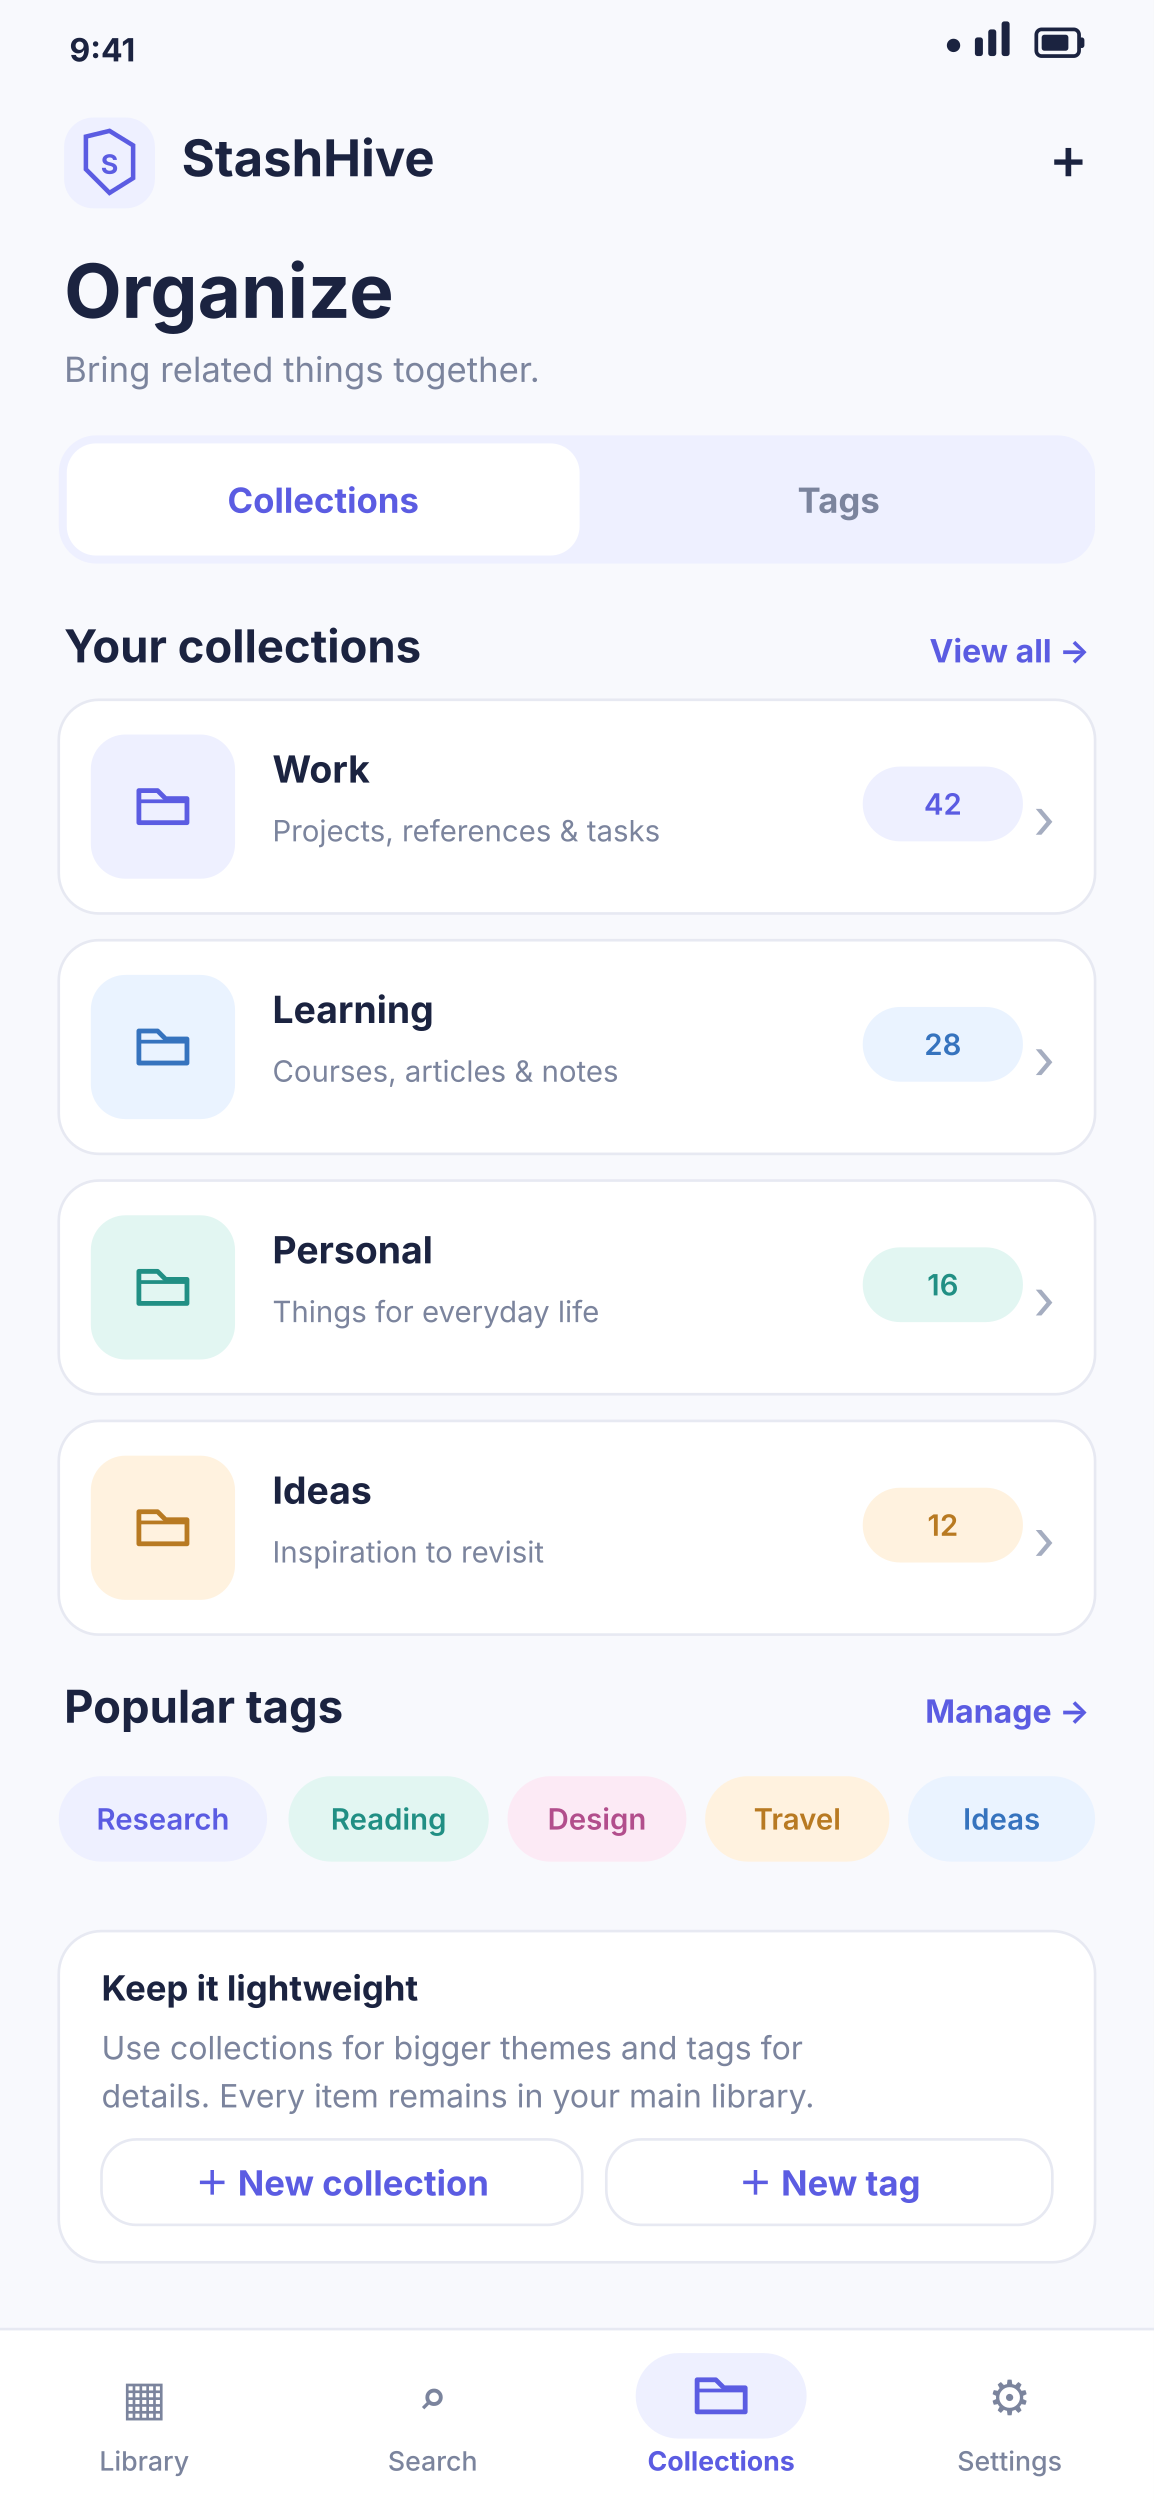
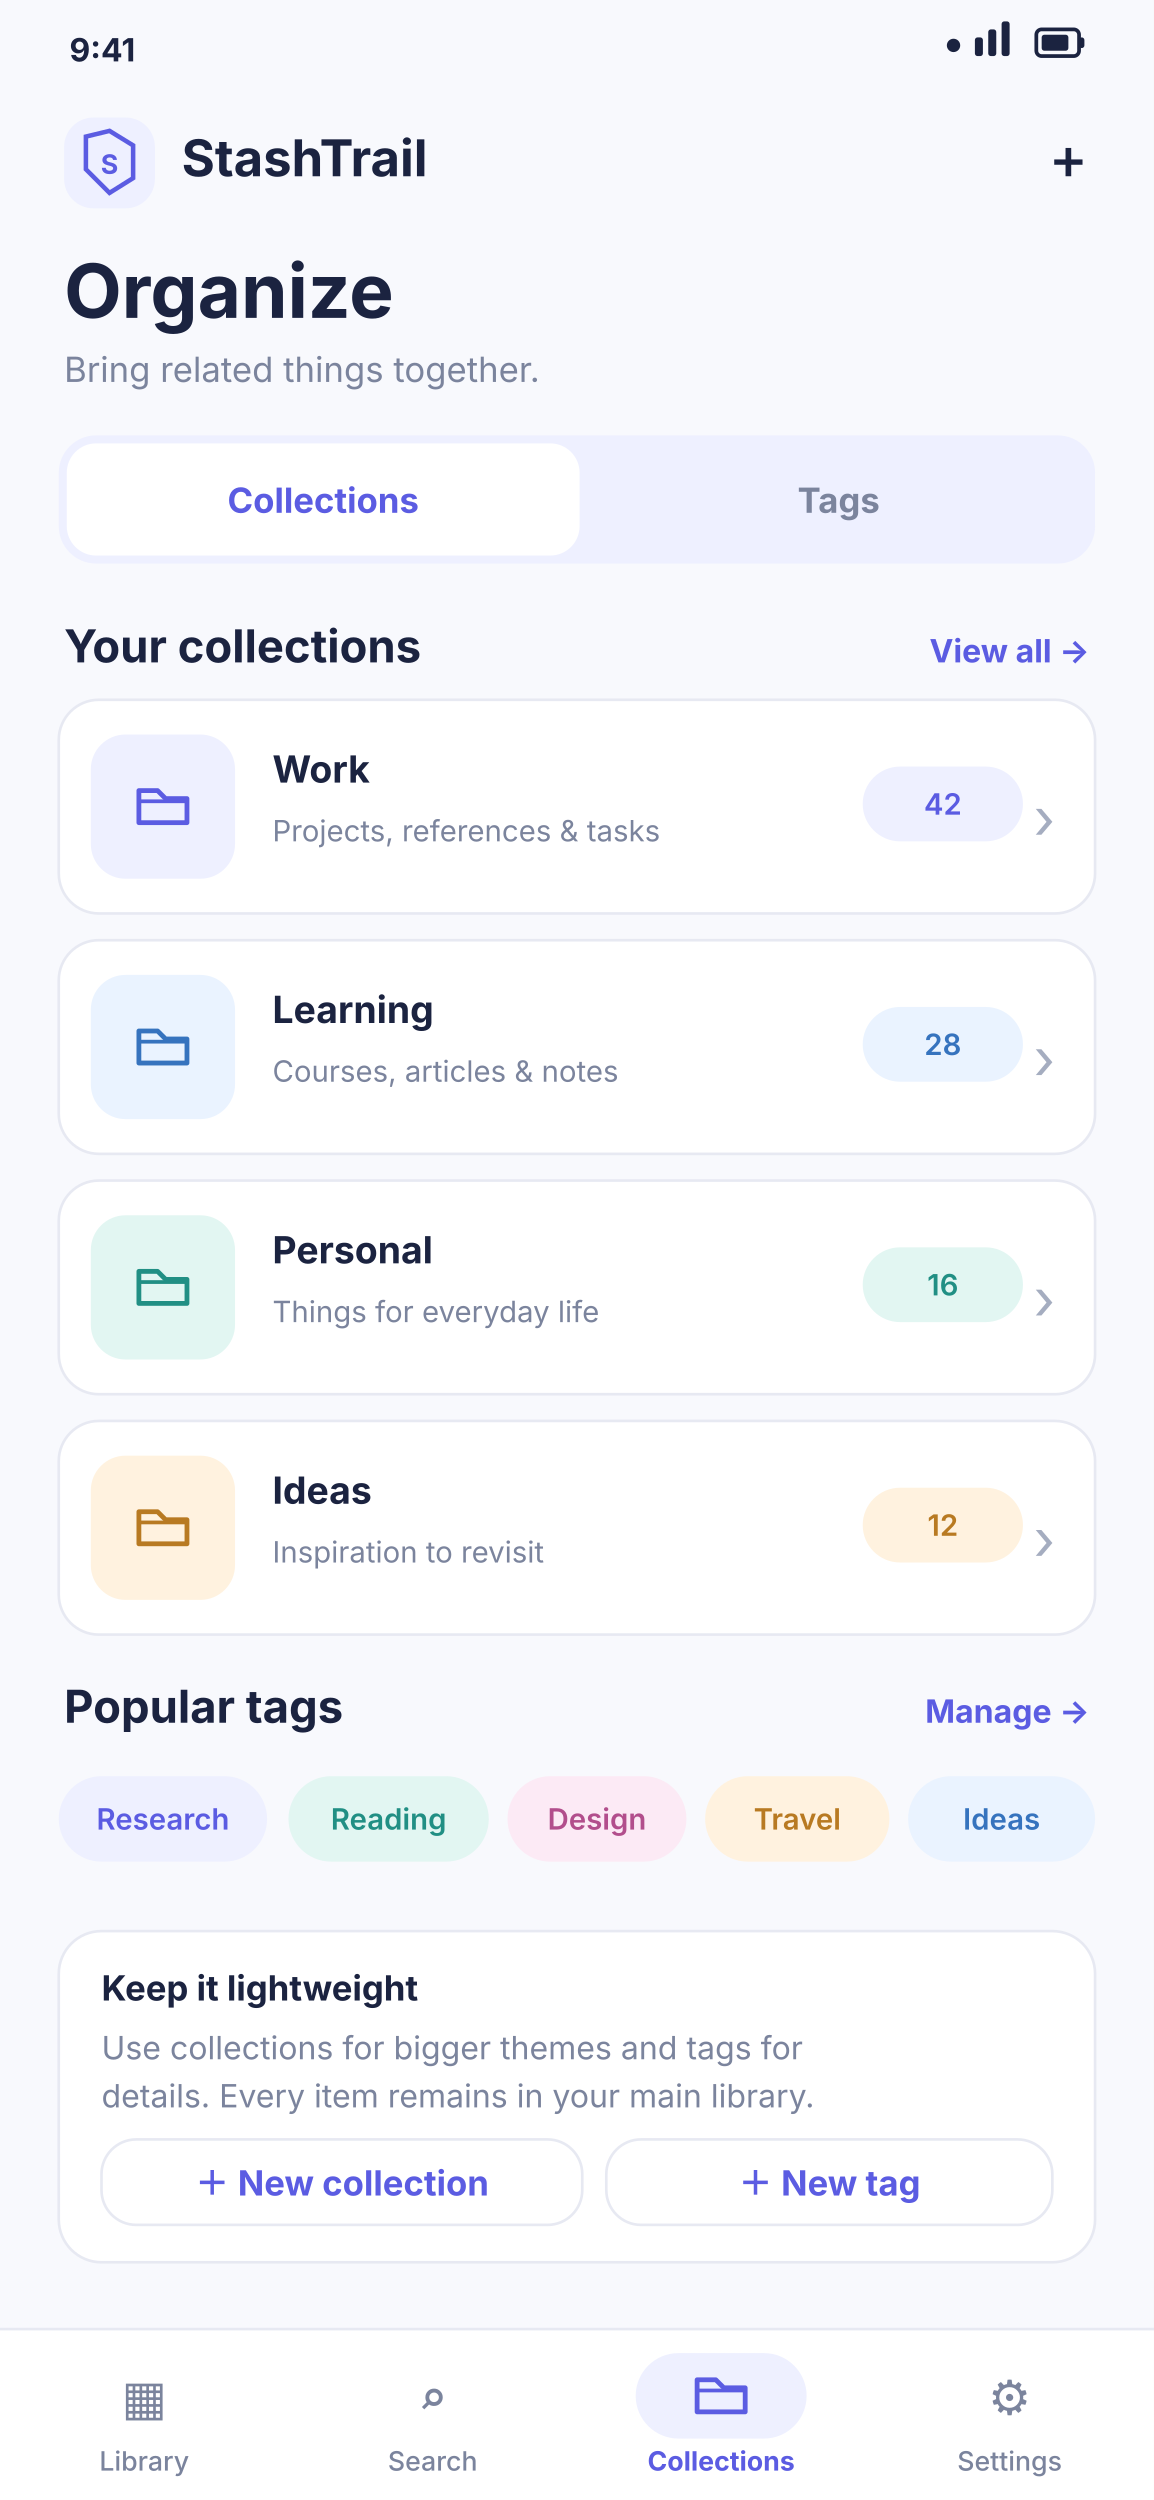
<svg xmlns="http://www.w3.org/2000/svg" width="432" height="936" viewBox="0 0 432 936">
  <defs>
    <linearGradient id="im" x1="0" y1="0" x2="1" y2="1">
      <stop stop-color="#D4DEFF" />
      <stop offset="1" stop-color="#A9E1D7" />
    </linearGradient>
    <linearGradient id="im2" x1="0" y1="0" x2="1" y2="1">
      <stop stop-color="#FBE7D1" />
      <stop offset="1" stop-color="#DBD9FF" />
    </linearGradient>
  </defs>
  <rect x="0" y="0" width="432" height="936" rx="0" fill="#F8F9FD" />
  <text x="26" y="23" font-family="Inter,Arial,sans-serif" font-size="12" font-weight="650" fill="#1B2340" text-anchor="start">9:41</text>
  <circle cx="357" cy="17" r="2.5" fill="#1B2340" />
  <rect x="365" y="14" width="3" height="7" rx="1" fill="#1B2340" />
  <rect x="370" y="11" width="3" height="10" rx="1" fill="#1B2340" />
  <rect x="375" y="8" width="3" height="13" rx="1" fill="#1B2340" />
  <rect x="388" y="11" width="16" height="10" rx="2" fill="none" stroke="#1B2340" stroke-width="1.4" />
  <rect x="404" y="14" width="2" height="4" rx="1" fill="#1B2340" />
  <rect x="390" y="13" width="10" height="6" rx="1" fill="#1B2340" />
  <rect x="24" y="44" width="34" height="34" rx="11" fill="#EEF0FF" />
  <path d="M41 49l8.84 5.44v12.24L41 72.22l-8.84-8.84v-12.24z" stroke="#5B5CE2" stroke-width="1.7" fill="none" />
  <text x="41" y="65.08" font-family="Inter,Arial,sans-serif" font-size="10" font-weight="700" fill="#5B5CE2" text-anchor="middle">S</text>
-   <text x="68" y="66" font-family="Inter,Arial,sans-serif" font-size="19" font-weight="750" fill="#1B2340" text-anchor="start">StashHive</text>
+   <text x="68" y="66" font-family="Inter,Arial,sans-serif" font-size="19" font-weight="750" fill="#1B2340" text-anchor="start">StashTrail</text>
  <text x="400" y="67" font-family="Inter,Arial,sans-serif" font-size="22" font-weight="500" fill="#1B2340" text-anchor="middle">+</text>
  <text x="24" y="119" font-family="Inter,Arial,sans-serif" font-size="28" font-weight="750" fill="#1B2340" text-anchor="start">Organize</text>
  <text x="24" y="143" font-family="Inter,Arial,sans-serif" font-size="13" font-weight="400" fill="#7B849D" text-anchor="start">Bring related things together.</text>
  <rect x="22" y="163" width="388" height="48" rx="14" fill="#EEF0FF" />
  <rect x="25" y="166" width="192" height="42" rx="11" fill="#FFFFFF" />
  <text x="121" y="192" font-family="Inter,Arial,sans-serif" font-size="13" font-weight="700" fill="#5B5CE2" text-anchor="middle">Collections</text>
  <text x="314" y="192" font-family="Inter,Arial,sans-serif" font-size="13" font-weight="650" fill="#7B849D" text-anchor="middle">Tags</text>
  <text x="24" y="248" font-family="Inter,Arial,sans-serif" font-size="17" font-weight="700" fill="#1B2340" text-anchor="start">Your collections</text>
  <text x="408" y="248" font-family="Inter,Arial,sans-serif" font-size="12" font-weight="650" fill="#5B5CE2" text-anchor="end">View all  →</text>
  <rect x="22" y="262" width="388" height="80" rx="15" fill="#FFFFFF" stroke="#E7E9F2" stroke-width="1" />
  <rect x="34" y="275" width="54" height="54" rx="13" fill="#EEF0FF" />
  <path d="M52 296H59L62 299H70V308H52Z" fill="none" stroke="#5B5CE2" stroke-width="1.8" stroke-linejoin="round" />
  <path d="M52 300H70" stroke="#5B5CE2" stroke-width="1.4" />
  <text x="102" y="293" font-family="Inter,Arial,sans-serif" font-size="14" font-weight="700" fill="#1B2340" text-anchor="start">Work</text>
  <text x="102" y="315" font-family="Inter,Arial,sans-serif" font-size="11" font-weight="400" fill="#7B849D" text-anchor="start">Projects, references &amp; tasks</text>
  <rect x="323" y="287" width="60" height="28" rx="14" fill="#EEF0FF" />
  <text x="353" y="305" font-family="Inter,Arial,sans-serif" font-size="11" font-weight="600" fill="#5B5CE2" text-anchor="middle">42</text>
  <text x="391" y="314" font-family="Inter,Arial,sans-serif" font-size="21" font-weight="400" fill="#A5ADC0" text-anchor="middle">›</text>
  <rect x="22" y="352" width="388" height="80" rx="15" fill="#FFFFFF" stroke="#E7E9F2" stroke-width="1" />
  <rect x="34" y="365" width="54" height="54" rx="13" fill="#EAF3FF" />
  <path d="M52 386H59L62 389H70V398H52Z" fill="none" stroke="#3673BE" stroke-width="1.8" stroke-linejoin="round" />
  <path d="M52 390H70" stroke="#3673BE" stroke-width="1.4" />
  <text x="102" y="383" font-family="Inter,Arial,sans-serif" font-size="14" font-weight="700" fill="#1B2340" text-anchor="start">Learning</text>
  <text x="102" y="405" font-family="Inter,Arial,sans-serif" font-size="11" font-weight="400" fill="#7B849D" text-anchor="start">Courses, articles &amp; notes</text>
  <rect x="323" y="377" width="60" height="28" rx="14" fill="#EAF3FF" />
  <text x="353" y="395" font-family="Inter,Arial,sans-serif" font-size="11" font-weight="600" fill="#3673BE" text-anchor="middle">28</text>
  <text x="391" y="404" font-family="Inter,Arial,sans-serif" font-size="21" font-weight="400" fill="#A5ADC0" text-anchor="middle">›</text>
  <rect x="22" y="442" width="388" height="80" rx="15" fill="#FFFFFF" stroke="#E7E9F2" stroke-width="1" />
  <rect x="34" y="455" width="54" height="54" rx="13" fill="#E2F6F2" />
  <path d="M52 476H59L62 479H70V488H52Z" fill="none" stroke="#218F84" stroke-width="1.8" stroke-linejoin="round" />
  <path d="M52 480H70" stroke="#218F84" stroke-width="1.4" />
  <text x="102" y="473" font-family="Inter,Arial,sans-serif" font-size="14" font-weight="700" fill="#1B2340" text-anchor="start">Personal</text>
  <text x="102" y="495" font-family="Inter,Arial,sans-serif" font-size="11" font-weight="400" fill="#7B849D" text-anchor="start">Things for everyday life</text>
  <rect x="323" y="467" width="60" height="28" rx="14" fill="#E2F6F2" />
  <text x="353" y="485" font-family="Inter,Arial,sans-serif" font-size="11" font-weight="600" fill="#218F84" text-anchor="middle">16</text>
  <text x="391" y="494" font-family="Inter,Arial,sans-serif" font-size="21" font-weight="400" fill="#A5ADC0" text-anchor="middle">›</text>
  <rect x="22" y="532" width="388" height="80" rx="15" fill="#FFFFFF" stroke="#E7E9F2" stroke-width="1" />
  <rect x="34" y="545" width="54" height="54" rx="13" fill="#FFF2DF" />
  <path d="M52 566H59L62 569H70V578H52Z" fill="none" stroke="#B87A22" stroke-width="1.8" stroke-linejoin="round" />
  <path d="M52 570H70" stroke="#B87A22" stroke-width="1.4" />
  <text x="102" y="563" font-family="Inter,Arial,sans-serif" font-size="14" font-weight="700" fill="#1B2340" text-anchor="start">Ideas</text>
  <text x="102" y="585" font-family="Inter,Arial,sans-serif" font-size="11" font-weight="400" fill="#7B849D" text-anchor="start">Inspiration to revisit</text>
  <rect x="323" y="557" width="60" height="28" rx="14" fill="#FFF2DF" />
  <text x="353" y="575" font-family="Inter,Arial,sans-serif" font-size="11" font-weight="600" fill="#B87A22" text-anchor="middle">12</text>
  <text x="391" y="584" font-family="Inter,Arial,sans-serif" font-size="21" font-weight="400" fill="#A5ADC0" text-anchor="middle">›</text>
  <text x="24" y="645" font-family="Inter,Arial,sans-serif" font-size="17" font-weight="700" fill="#1B2340" text-anchor="start">Popular tags</text>
  <text x="408" y="645" font-family="Inter,Arial,sans-serif" font-size="12" font-weight="650" fill="#5B5CE2" text-anchor="end">Manage  →</text>
  <rect x="22" y="665" width="78" height="32" rx="16" fill="#EEF0FF" />
  <text x="61" y="685" font-family="Inter,Arial,sans-serif" font-size="11" font-weight="600" fill="#5B5CE2" text-anchor="middle">Research</text>
  <rect x="108" y="665" width="75" height="32" rx="16" fill="#E2F6F2" />
  <text x="145.5" y="685" font-family="Inter,Arial,sans-serif" font-size="11" font-weight="600" fill="#218F84" text-anchor="middle">Reading</text>
  <rect x="190" y="665" width="67" height="32" rx="16" fill="#FCEAF5" />
  <text x="223.5" y="685" font-family="Inter,Arial,sans-serif" font-size="11" font-weight="600" fill="#B24E8C" text-anchor="middle">Design</text>
  <rect x="264" y="665" width="69" height="32" rx="16" fill="#FFF2DF" />
  <text x="298.5" y="685" font-family="Inter,Arial,sans-serif" font-size="11" font-weight="600" fill="#B87A22" text-anchor="middle">Travel</text>
  <rect x="340" y="665" width="70" height="32" rx="16" fill="#EAF3FF" />
  <text x="375" y="685" font-family="Inter,Arial,sans-serif" font-size="11" font-weight="600" fill="#3673BE" text-anchor="middle">Ideas</text>
  <rect x="22" y="723" width="388" height="124" rx="16" fill="#FFFFFF" stroke="#E7E9F2" stroke-width="1" />
  <text x="38" y="749" font-family="Inter,Arial,sans-serif" font-size="13" font-weight="700" fill="#1B2340" text-anchor="start">Keep it lightweight</text>
  <text x="38" y="771" font-family="Inter,Arial,sans-serif" font-size="12" font-weight="400" fill="#7B849D" text-anchor="start">Use collections for bigger themes and tags for</text>
  <text x="38" y="789" font-family="Inter,Arial,sans-serif" font-size="12" font-weight="400" fill="#7B849D" text-anchor="start">details. Every item remains in your main library.</text>
  <rect x="38" y="801" width="180" height="32" rx="13" fill="#FFFFFF" stroke="#E7E9F2" stroke-width="1" />
  <text x="128" y="822" font-family="Inter,Arial,sans-serif" font-size="13" font-weight="650" fill="#5B5CE2" text-anchor="middle">＋  New collection</text>
  <rect x="227" y="801" width="167" height="32" rx="13" fill="#FFFFFF" stroke="#E7E9F2" stroke-width="1" />
  <text x="310.5" y="822" font-family="Inter,Arial,sans-serif" font-size="13" font-weight="650" fill="#5B5CE2" text-anchor="middle">＋  New tag</text>
  <rect x="0" y="872" width="432" height="64" rx="0" fill="#FFFFFF" />
  <path d="M0 872L432 872" stroke="#E7E9F2" stroke-width="1" fill="none" stroke-linecap="round" />
  <text x="54" y="904" font-family="Inter,Arial,sans-serif" font-size="18" font-weight="600" fill="#7B849D" text-anchor="middle">▦</text>
  <text x="54" y="925" font-family="Inter,Arial,sans-serif" font-size="10" font-weight="450" fill="#7B849D" text-anchor="middle">Library</text>
  <text x="162" y="904" font-family="Inter,Arial,sans-serif" font-size="18" font-weight="600" fill="#7B849D" text-anchor="middle">⌕</text>
  <text x="162" y="925" font-family="Inter,Arial,sans-serif" font-size="10" font-weight="450" fill="#7B849D" text-anchor="middle">Search</text>
  <rect x="238" y="881" width="64" height="32" rx="16" fill="#EEF0FF" />
  <path d="M261 891H268L271 894H279V903H261Z" fill="none" stroke="#5B5CE2" stroke-width="1.8" stroke-linejoin="round" />
  <path d="M261 895H279" stroke="#5B5CE2" stroke-width="1.4" />
  <text x="270" y="925" font-family="Inter,Arial,sans-serif" font-size="10" font-weight="650" fill="#5B5CE2" text-anchor="middle">Collections</text>
  <text x="378" y="904" font-family="Inter,Arial,sans-serif" font-size="18" font-weight="600" fill="#7B849D" text-anchor="middle">⚙</text>
  <text x="378" y="925" font-family="Inter,Arial,sans-serif" font-size="10" font-weight="450" fill="#7B849D" text-anchor="middle">Settings</text>
</svg>
